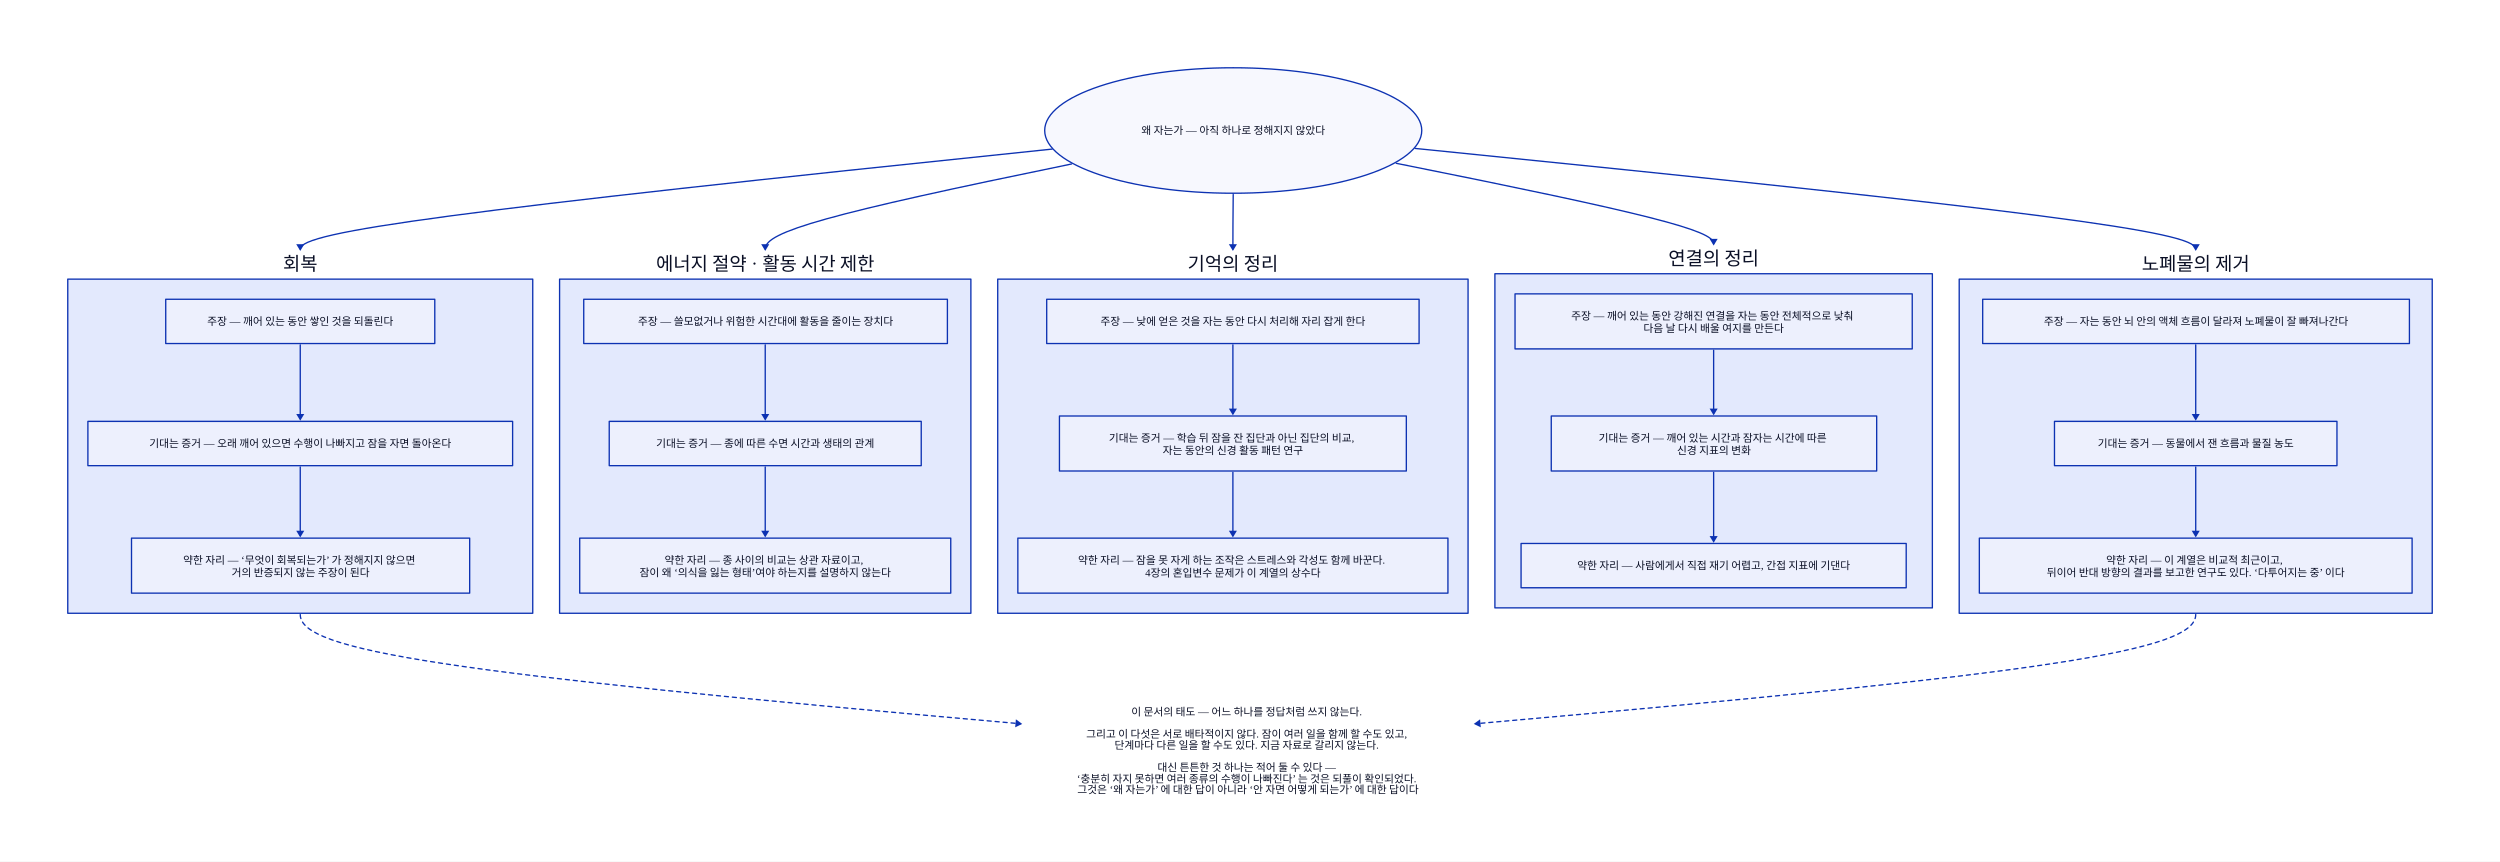
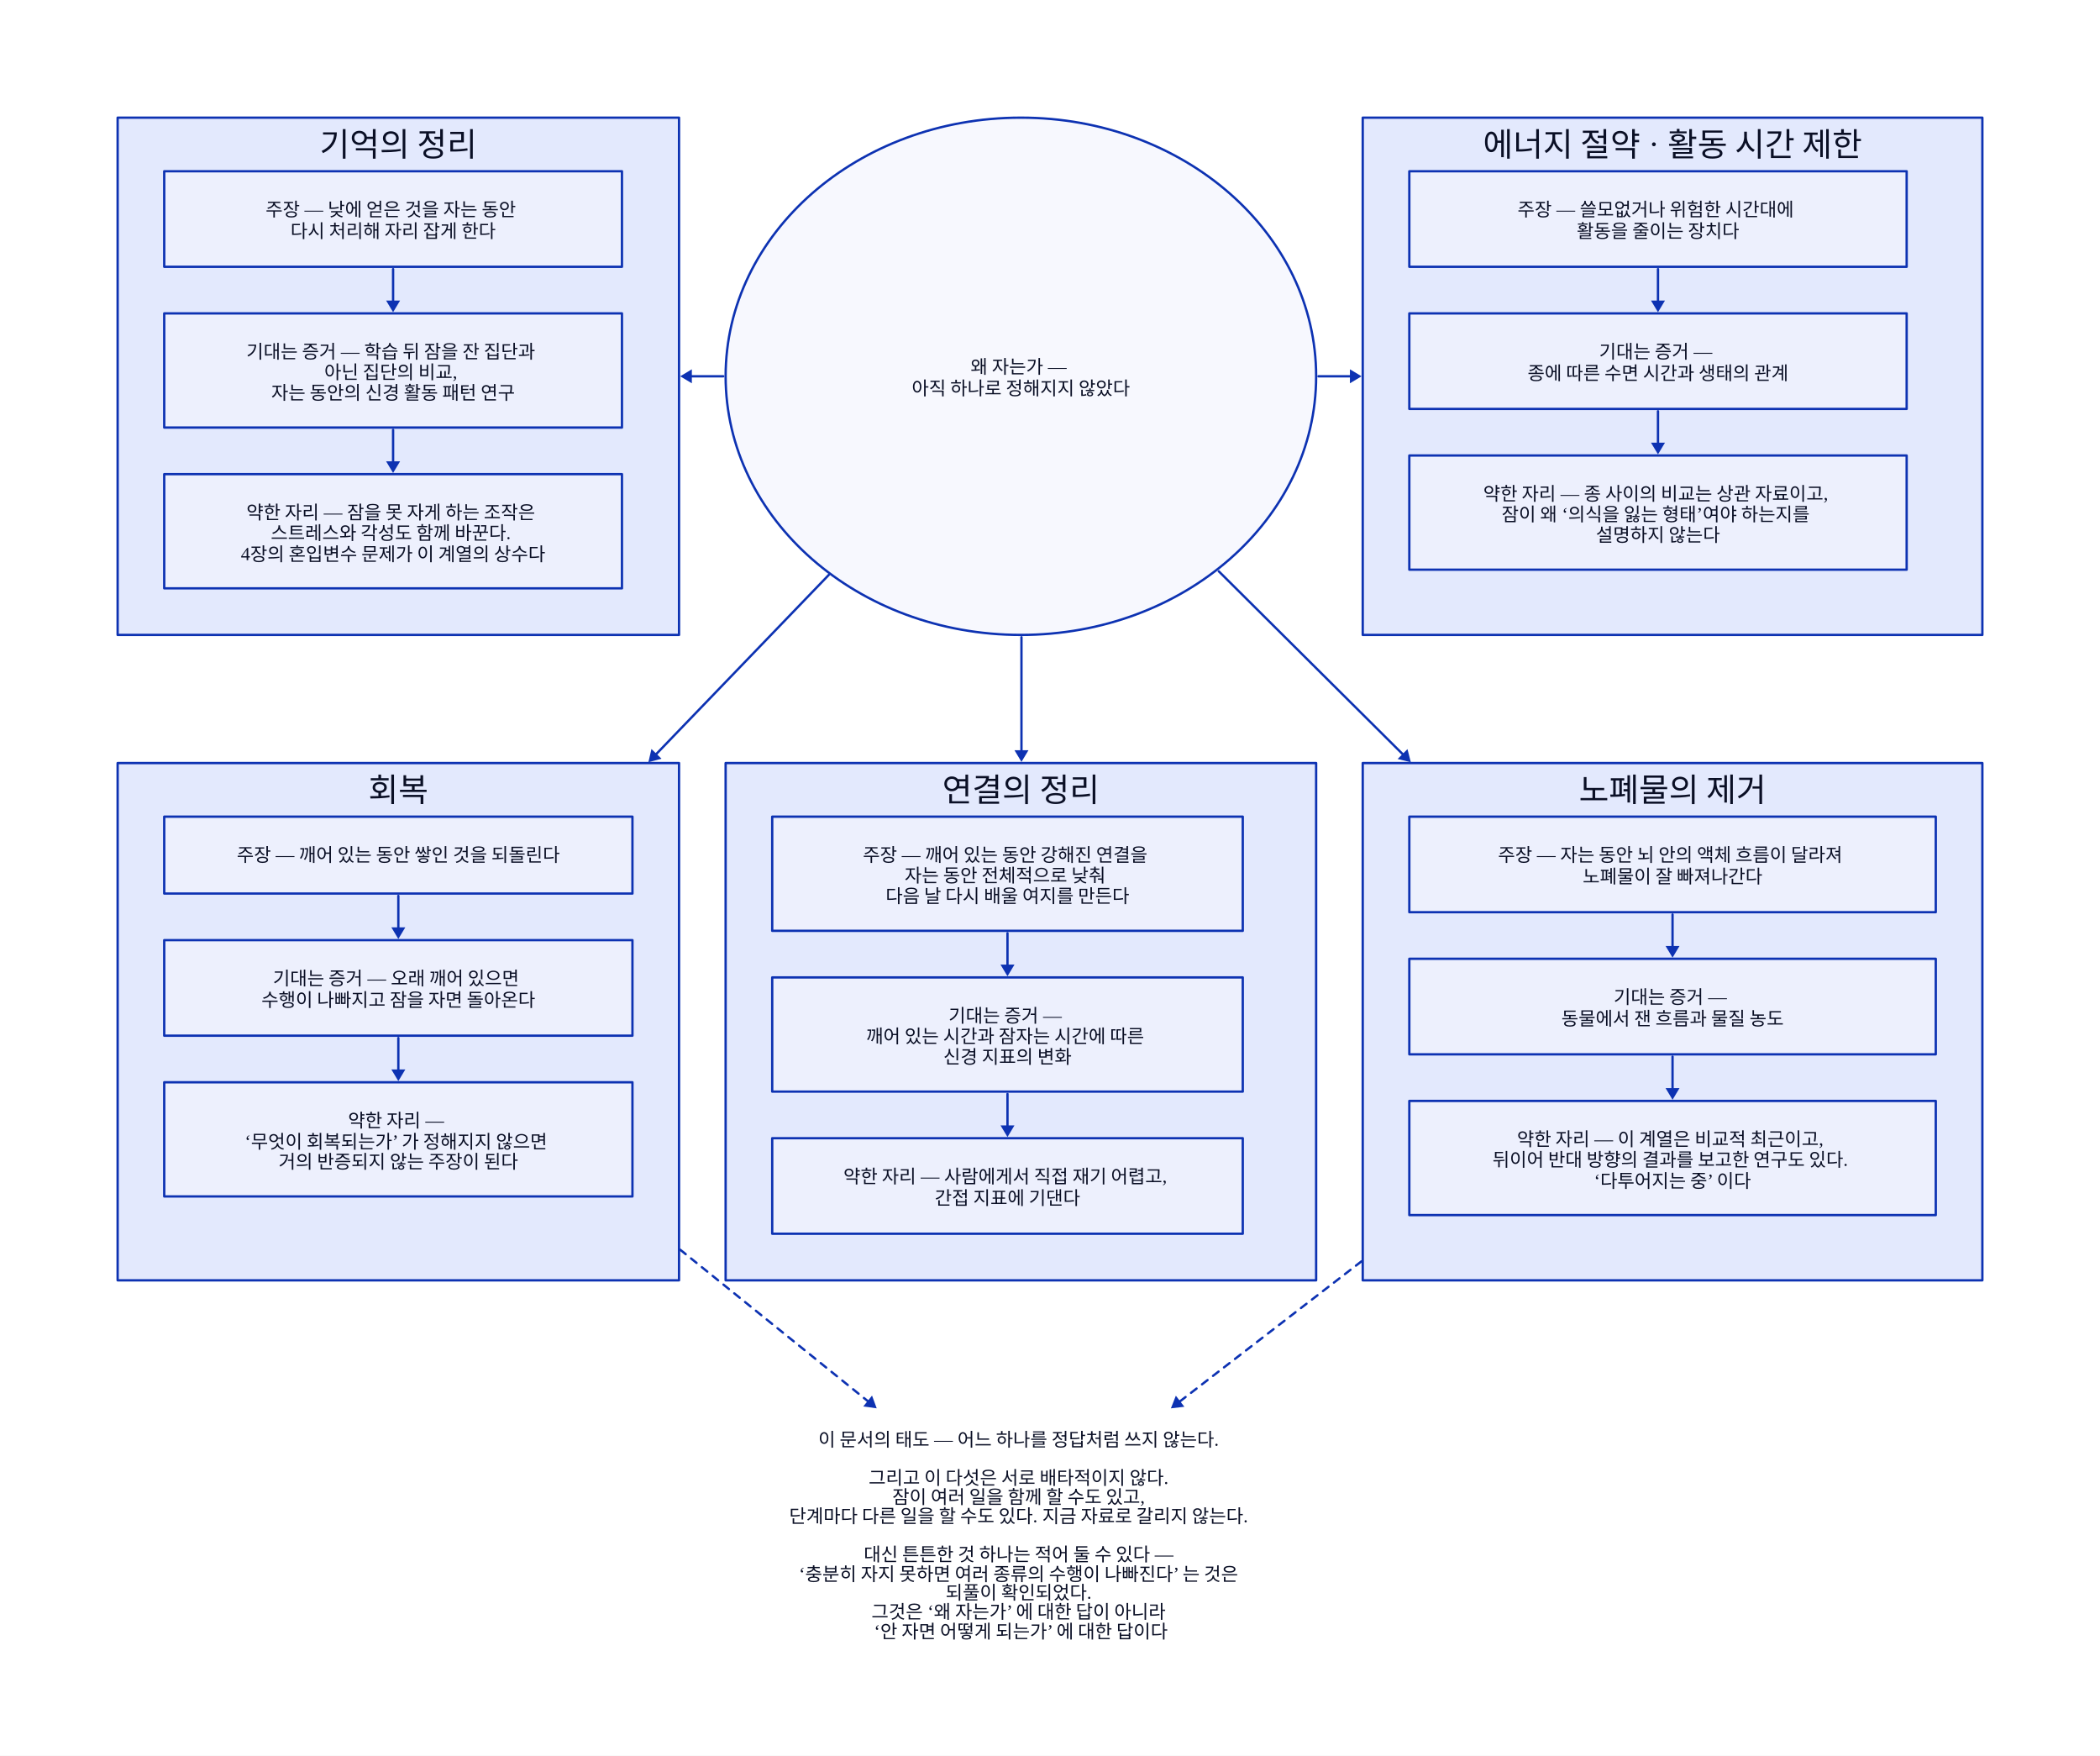
- <svg xmlns="http://www.w3.org/2000/svg" width="3726" height="1284" class="d2-1534326702 d2-svg" viewBox="-91 -101 3726 1284">
-   <rect width="3726" height="1284" x="-91" y="-101" rx="0" style="fill:#fff" />
-   <style>.connection,.shape{stroke-linejoin:round}.shape{shape-rendering:geometricPrecision}.connection{stroke-linecap:round}.d2-1534326702 .fill-N1{fill:#0a0f25}.d2-1534326702 .fill-B4{fill:#e3e9fd}.d2-1534326702 .fill-B5{fill:#edf0fd}.d2-1534326702 .stroke-B1,.d2-1534326702 .stroke-B2{stroke:#0d32b2}.s0{text-anchor:middle;font-size:16px}.s1{stroke-width:2}.s2{text-anchor:middle;font-size:28px}.s3{fill:#0d32b2}.s4{stroke-width:2;stroke-dasharray:6,5.919}</style>
-   <g>
-     <g class="shape">
-       <ellipse cx="1747" cy="93.5" class="shape stroke-B1" rx="281" ry="93.5" style="fill:#f7f8fe;stroke-width:2" />
-     </g>
-     <text x="1747" y="99" class="text-bold fill-N1 s0">왜 자는가 — 아직 하나로 정해지지 않았다</text>
-   </g>
-   <g>
-     <g class="shape">
-       <path d="M10 315h693v498H10z" class="stroke-B1 fill-B4 s1" />
-     </g>
-     <text x="356.5" y="302" class="fill-N1 s2">회복</text>
-   </g>
-   <g>
-     <g class="shape">
-       <path d="M743 315h613v498H743z" class="stroke-B1 fill-B4 s1" />
-     </g>
-     <text x="1049.5" y="302" class="fill-N1 s2">에너지 절약 · 활동 시간 제한</text>
-   </g>
-   <g>
-     <g class="shape">
-       <path d="M1396 315h701v498h-701z" class="stroke-B1 fill-B4 s1" />
-     </g>
-     <text x="1746.5" y="302" class="fill-N1 s2">기억의 정리</text>
-   </g>
-   <g>
-     <g class="shape">
-       <path d="M2137 307h652v498h-652z" class="stroke-B1 fill-B4 s1" />
-     </g>
-     <text x="2463" y="294" class="fill-N1 s2">연결의 정리</text>
-   </g>
-   <g>
-     <g class="shape">
-       <path d="M2829 315h705v498h-705z" class="stroke-B1 fill-B4 s1" />
-     </g>
-     <text x="3181.5" y="302" class="fill-N1 s2">노폐물의 제거</text>
-   </g>
-   <text x="1769" y="949" class="fill-N1 s0">
-     <tspan x="1769" dy="0"> </tspan>
-     <tspan x="1769" dy="16.556">이 문서의 태도 — 어느 하나를 정답처럼 쓰지 않는다.</tspan>
-     <tspan x="1769" dy="16.556"> </tspan>
-     <tspan x="1769" dy="16.556">그리고 이 다섯은 서로 배타적이지 않다. 잠이 여러 일을 함께 할 수도 있고,</tspan>
-     <tspan x="1769" dy="16.556">단계마다 다른 일을 할 수도 있다. 지금 자료로 갈리지 않는다.</tspan>
-     <tspan x="1769" dy="16.556"> </tspan>
-     <tspan x="1769" dy="16.556">대신 튼튼한 것 하나는 적어 둘 수 있다 —</tspan>
-     <tspan x="1769" dy="16.556">‘충분히 자지 못하면 여러 종류의 수행이 나빠진다’ 는 것은 되풀이 확인되었다.</tspan>
-     <tspan x="1769" dy="16.556">그것은 ‘왜 자는가’ 에 대한 답이 아니라 ‘안 자면 어떻게 되는가’ 에 대한 답이다</tspan>
+ <svg xmlns="http://www.w3.org/2000/svg" width="1803" height="1507" class="d2-40801804 d2-svg" viewBox="-101 -101 1803 1507">
+   <rect width="1803" height="1507" x="-101" y="-101" rx="0" style="fill:#fff" />
+   <style>.connection,.shape{stroke-linejoin:round}.shape{shape-rendering:geometricPrecision}.connection{stroke-linecap:round}.d2-40801804 .fill-N1{fill:#0a0f25}.d2-40801804 .fill-B4{fill:#e3e9fd}.d2-40801804 .fill-B5{fill:#edf0fd}.d2-40801804 .stroke-B1,.d2-40801804 .stroke-B2{stroke:#0d32b2}.s0{stroke-width:2}.s1{text-anchor:middle;font-size:28px}.s2{text-anchor:middle;font-size:16px}.s3{fill:#0d32b2}.s4{stroke-width:2;stroke-dasharray:6,5.919}</style>
+   <g>
+     <g class="shape">
+       <path d="M0 0h482v444H0z" class="stroke-B1 fill-B4 s0" />
+     </g>
+     <text x="241" y="33" class="fill-N1 s1">기억의 정리</text>
+   </g>
+   <g>
+     <g class="shape">
+       <ellipse cx="775.5" cy="222" class="shape stroke-B1" rx="253.5" ry="222" style="fill:#f7f8fe;stroke-width:2" />
+     </g>
+     <text x="775.5" y="219.5" class="text-bold fill-N1 s2">
+       <tspan x="775.5" dy="0">왜 자는가 —</tspan>
+       <tspan x="775.5" dy="18.5">아직 하나로 정해지지 않았다</tspan>
+     </text>
+   </g>
+   <g>
+     <g class="shape">
+       <path d="M1069 0h532v444h-532z" class="stroke-B1 fill-B4 s0" />
+     </g>
+     <text x="1335" y="33" class="fill-N1 s1">에너지 절약 · 활동 시간 제한</text>
+   </g>
+   <g>
+     <g class="shape">
+       <path d="M0 554h482v444H0z" class="stroke-B1 fill-B4 s0" />
+     </g>
+     <text x="241" y="587" class="fill-N1 s1">회복</text>
+   </g>
+   <g>
+     <g class="shape">
+       <path d="M522 554h507v444H522z" class="stroke-B1 fill-B4 s0" />
+     </g>
+     <text x="775.5" y="587" class="fill-N1 s1">연결의 정리</text>
+   </g>
+   <g>
+     <g class="shape">
+       <path d="M1069 554h532v444h-532z" class="stroke-B1 fill-B4 s0" />
+     </g>
+     <text x="1335" y="587" class="fill-N1 s1">노폐물의 제거</text>
+   </g>
+   <path fill="transparent" stroke="transparent" d="M0 1108h482v197H0z" class="shape s0" />
+   <text x="775.5" y="1124" class="fill-N1 s2">
+     <tspan x="775.5" dy="0"> </tspan>
+     <tspan x="775.5" dy="16.417">이 문서의 태도 — 어느 하나를 정답처럼 쓰지 않는다.</tspan>
+     <tspan x="775.5" dy="16.417"> </tspan>
+     <tspan x="775.5" dy="16.417">그리고 이 다섯은 서로 배타적이지 않다.</tspan>
+     <tspan x="775.5" dy="16.417">잠이 여러 일을 함께 할 수도 있고,</tspan>
+     <tspan x="775.5" dy="16.417">단계마다 다른 일을 할 수도 있다. 지금 자료로 갈리지 않는다.</tspan>
+     <tspan x="775.5" dy="16.417"> </tspan>
+     <tspan x="775.5" dy="16.417">대신 튼튼한 것 하나는 적어 둘 수 있다 —</tspan>
+     <tspan x="775.5" dy="16.417">‘충분히 자지 못하면 여러 종류의 수행이 나빠진다’ 는 것은</tspan>
+     <tspan x="775.5" dy="16.417">되풀이 확인되었다.</tspan>
+     <tspan x="775.5" dy="16.417">그것은 ‘왜 자는가’ 에 대한 답이 아니라</tspan>
+     <tspan x="775.5" dy="16.417">‘안 자면 어떻게 되는가’ 에 대한 답이다</tspan>
  </text>
  <g>
    <g class="shape">
-       <path d="M156 345h401v66H156z" class="stroke-B1 fill-B5 s1" />
-     </g>
-     <text x="356.5" y="383.5" class="text-bold fill-N1 s0">주장 — 깨어 있는 동안 쌓인 것을 되돌린다</text>
-   </g>
-   <g>
-     <g class="shape">
-       <path d="M40 527h633v66H40z" class="stroke-B1 fill-B5 s1" />
-     </g>
-     <text x="356.5" y="565.5" class="text-bold fill-N1 s0">기대는 증거 — 오래 깨어 있으면 수행이 나빠지고 잠을 자면 돌아온다</text>
-   </g>
-   <g>
-     <g class="shape">
-       <path d="M105 701h504v82H105z" class="stroke-B1 fill-B5 s1" />
-     </g>
-     <text x="357" y="739.5" class="text-bold fill-N1 s0">
-       <tspan x="357" dy="0">약한 자리 — ‘무엇이 회복되는가’ 가 정해지지 않으면</tspan>
-       <tspan x="357" dy="18.5">거의 반증되지 않는 주장이 된다</tspan>
-     </text>
-   </g>
-   <g>
-     <g class="shape">
-       <path d="M779 345h542v66H779z" class="stroke-B1 fill-B5 s1" />
-     </g>
-     <text x="1050" y="383.5" class="text-bold fill-N1 s0">주장 — 쓸모없거나 위험한 시간대에 활동을 줄이는 장치다</text>
-   </g>
-   <g>
-     <g class="shape">
-       <path d="M817 527h465v66H817z" class="stroke-B1 fill-B5 s1" />
-     </g>
-     <text x="1049.5" y="565.5" class="text-bold fill-N1 s0">기대는 증거 — 종에 따른 수면 시간과 생태의 관계</text>
-   </g>
-   <g>
-     <g class="shape">
-       <path d="M773 701h553v82H773z" class="stroke-B1 fill-B5 s1" />
-     </g>
-     <text x="1049.5" y="739.5" class="text-bold fill-N1 s0">
-       <tspan x="1049.5" dy="0">약한 자리 — 종 사이의 비교는 상관 자료이고,</tspan>
-       <tspan x="1049.5" dy="18.5">잠이 왜 ‘의식을 잃는 형태’여야 하는지를 설명하지 않는다</tspan>
-     </text>
-   </g>
-   <g>
-     <g class="shape">
-       <path d="M1469 345h555v66h-555z" class="stroke-B1 fill-B5 s1" />
-     </g>
-     <text x="1746.5" y="383.5" class="text-bold fill-N1 s0">주장 — 낮에 얻은 것을 자는 동안 다시 처리해 자리 잡게 한다</text>
-   </g>
-   <g>
-     <g class="shape">
-       <path d="M1488 519h517v82h-517z" class="stroke-B1 fill-B5 s1" />
-     </g>
-     <text x="1746.5" y="557.5" class="text-bold fill-N1 s0">
-       <tspan x="1746.5" dy="0">기대는 증거 — 학습 뒤 잠을 잔 집단과 아닌 집단의 비교,</tspan>
-       <tspan x="1746.5" dy="18.5">자는 동안의 신경 활동 패턴 연구</tspan>
-     </text>
-   </g>
-   <g>
-     <g class="shape">
-       <path d="M1426 701h641v82h-641z" class="stroke-B1 fill-B5 s1" />
-     </g>
-     <text x="1746.5" y="739.5" class="text-bold fill-N1 s0">
-       <tspan x="1746.5" dy="0">약한 자리 — 잠을 못 자게 하는 조작은 스트레스와 각성도 함께 바꾼다.</tspan>
-       <tspan x="1746.5" dy="18.5">4장의 혼입변수 문제가 이 계열의 상수다</tspan>
-     </text>
-   </g>
-   <g>
-     <g class="shape">
-       <path d="M2167 337h592v82h-592z" class="stroke-B1 fill-B5 s1" />
-     </g>
-     <text x="2463" y="375.5" class="text-bold fill-N1 s0">
-       <tspan x="2463" dy="0">주장 — 깨어 있는 동안 강해진 연결을 자는 동안 전체적으로 낮춰</tspan>
-       <tspan x="2463" dy="18.5">다음 날 다시 배울 여지를 만든다</tspan>
-     </text>
-   </g>
-   <g>
-     <g class="shape">
-       <path d="M2221 519h485v82h-485z" class="stroke-B1 fill-B5 s1" />
-     </g>
-     <text x="2463.5" y="557.5" class="text-bold fill-N1 s0">
-       <tspan x="2463.5" dy="0">기대는 증거 — 깨어 있는 시간과 잠자는 시간에 따른</tspan>
-       <tspan x="2463.5" dy="18.5">신경 지표의 변화</tspan>
-     </text>
-   </g>
-   <g>
-     <g class="shape">
-       <path d="M2176 709h574v66h-574z" class="stroke-B1 fill-B5 s1" />
-     </g>
-     <text x="2463" y="747.5" class="text-bold fill-N1 s0">약한 자리 — 사람에게서 직접 재기 어렵고, 간접 지표에 기댄다</text>
-   </g>
-   <g>
-     <g class="shape">
-       <path d="M2864 345h636v66h-636z" class="stroke-B1 fill-B5 s1" />
-     </g>
-     <text x="3182" y="383.5" class="text-bold fill-N1 s0">주장 — 자는 동안 뇌 안의 액체 흐름이 달라져 노폐물이 잘 빠져나간다</text>
-   </g>
-   <g>
-     <g class="shape">
-       <path d="M2971 527h421v66h-421z" class="stroke-B1 fill-B5 s1" />
-     </g>
-     <text x="3181.5" y="565.5" class="text-bold fill-N1 s0">기대는 증거 — 동물에서 잰 흐름과 물질 농도</text>
-   </g>
-   <g>
-     <g class="shape">
-       <path d="M2859 701h645v82h-645z" class="stroke-B1 fill-B5 s1" />
-     </g>
-     <text x="3181.5" y="739.5" class="text-bold fill-N1 s0">
-       <tspan x="3181.5" dy="0">약한 자리 — 이 계열은 비교적 최근이고,</tspan>
-       <tspan x="3181.5" dy="18.5">뒤이어 반대 방향의 결과를 보고한 연구도 있다. ‘다투어지는 중’ 이다</tspan>
-     </text>
-   </g>
-   <marker id="mk-d2-1534326702-3488378134" markerHeight="12" markerUnits="userSpaceOnUse" markerWidth="10" orient="auto" refX="7" refY="6" viewBox="0 0 10 12">
+       <path d="M40 46h393v82H40z" class="stroke-B1 fill-B5 s0" />
+     </g>
+     <text x="236.5" y="84.5" class="text-bold fill-N1 s2">
+       <tspan x="236.5" dy="0">주장 — 낮에 얻은 것을 자는 동안</tspan>
+       <tspan x="236.5" dy="18.5">다시 처리해 자리 잡게 한다</tspan>
+     </text>
+   </g>
+   <g>
+     <g class="shape">
+       <path d="M40 168h393v98H40z" class="stroke-B1 fill-B5 s0" />
+     </g>
+     <text x="236.5" y="206.5" class="text-bold fill-N1 s2">
+       <tspan x="236.5" dy="0">기대는 증거 — 학습 뒤 잠을 잔 집단과</tspan>
+       <tspan x="236.5" dy="17.667">아닌 집단의 비교,</tspan>
+       <tspan x="236.5" dy="17.667">자는 동안의 신경 활동 패턴 연구</tspan>
+     </text>
+   </g>
+   <g>
+     <g class="shape">
+       <path d="M40 306h393v98H40z" class="stroke-B1 fill-B5 s0" />
+     </g>
+     <text x="236.5" y="344.5" class="text-bold fill-N1 s2">
+       <tspan x="236.5" dy="0">약한 자리 — 잠을 못 자게 하는 조작은</tspan>
+       <tspan x="236.5" dy="17.667">스트레스와 각성도 함께 바꾼다.</tspan>
+       <tspan x="236.5" dy="17.667">4장의 혼입변수 문제가 이 계열의 상수다</tspan>
+     </text>
+   </g>
+   <g>
+     <g class="shape">
+       <path d="M1109 46h427v82h-427z" class="stroke-B1 fill-B5 s0" />
+     </g>
+     <text x="1322.5" y="84.5" class="text-bold fill-N1 s2">
+       <tspan x="1322.5" dy="0">주장 — 쓸모없거나 위험한 시간대에</tspan>
+       <tspan x="1322.5" dy="18.5">활동을 줄이는 장치다</tspan>
+     </text>
+   </g>
+   <g>
+     <g class="shape">
+       <path d="M1109 168h427v82h-427z" class="stroke-B1 fill-B5 s0" />
+     </g>
+     <text x="1322.5" y="206.5" class="text-bold fill-N1 s2">
+       <tspan x="1322.5" dy="0">기대는 증거 —</tspan>
+       <tspan x="1322.5" dy="18.5">종에 따른 수면 시간과 생태의 관계</tspan>
+     </text>
+   </g>
+   <g>
+     <g class="shape">
+       <path d="M1109 290h427v98h-427z" class="stroke-B1 fill-B5 s0" />
+     </g>
+     <text x="1322.5" y="328.5" class="text-bold fill-N1 s2">
+       <tspan x="1322.5" dy="0">약한 자리 — 종 사이의 비교는 상관 자료이고,</tspan>
+       <tspan x="1322.5" dy="17.667">잠이 왜 ‘의식을 잃는 형태’여야 하는지를</tspan>
+       <tspan x="1322.5" dy="17.667">설명하지 않는다</tspan>
+     </text>
+   </g>
+   <g>
+     <g class="shape">
+       <path d="M40 600h402v66H40z" class="stroke-B1 fill-B5 s0" />
+     </g>
+     <text x="241" y="638.5" class="text-bold fill-N1 s2">주장 — 깨어 있는 동안 쌓인 것을 되돌린다</text>
+   </g>
+   <g>
+     <g class="shape">
+       <path d="M40 706h402v82H40z" class="stroke-B1 fill-B5 s0" />
+     </g>
+     <text x="241" y="744.5" class="text-bold fill-N1 s2">
+       <tspan x="241" dy="0">기대는 증거 — 오래 깨어 있으면</tspan>
+       <tspan x="241" dy="18.5">수행이 나빠지고 잠을 자면 돌아온다</tspan>
+     </text>
+   </g>
+   <g>
+     <g class="shape">
+       <path d="M40 828h402v98H40z" class="stroke-B1 fill-B5 s0" />
+     </g>
+     <text x="241" y="866.5" class="text-bold fill-N1 s2">
+       <tspan x="241" dy="0">약한 자리 —</tspan>
+       <tspan x="241" dy="17.667">‘무엇이 회복되는가’ 가 정해지지 않으면</tspan>
+       <tspan x="241" dy="17.667">거의 반증되지 않는 주장이 된다</tspan>
+     </text>
+   </g>
+   <g>
+     <g class="shape">
+       <path d="M562 600h404v98H562z" class="stroke-B1 fill-B5 s0" />
+     </g>
+     <text x="764" y="638.5" class="text-bold fill-N1 s2">
+       <tspan x="764" dy="0">주장 — 깨어 있는 동안 강해진 연결을</tspan>
+       <tspan x="764" dy="17.667">자는 동안 전체적으로 낮춰</tspan>
+       <tspan x="764" dy="17.667">다음 날 다시 배울 여지를 만든다</tspan>
+     </text>
+   </g>
+   <g>
+     <g class="shape">
+       <path d="M562 738h404v98H562z" class="stroke-B1 fill-B5 s0" />
+     </g>
+     <text x="764" y="776.5" class="text-bold fill-N1 s2">
+       <tspan x="764" dy="0">기대는 증거 —</tspan>
+       <tspan x="764" dy="17.667">깨어 있는 시간과 잠자는 시간에 따른</tspan>
+       <tspan x="764" dy="17.667">신경 지표의 변화</tspan>
+     </text>
+   </g>
+   <g>
+     <g class="shape">
+       <path d="M562 876h404v82H562z" class="stroke-B1 fill-B5 s0" />
+     </g>
+     <text x="764" y="914.5" class="text-bold fill-N1 s2">
+       <tspan x="764" dy="0">약한 자리 — 사람에게서 직접 재기 어렵고,</tspan>
+       <tspan x="764" dy="18.5">간접 지표에 기댄다</tspan>
+     </text>
+   </g>
+   <g>
+     <g class="shape">
+       <path d="M1109 600h452v82h-452z" class="stroke-B1 fill-B5 s0" />
+     </g>
+     <text x="1335" y="638.5" class="text-bold fill-N1 s2">
+       <tspan x="1335" dy="0">주장 — 자는 동안 뇌 안의 액체 흐름이 달라져</tspan>
+       <tspan x="1335" dy="18.5">노폐물이 잘 빠져나간다</tspan>
+     </text>
+   </g>
+   <g>
+     <g class="shape">
+       <path d="M1109 722h452v82h-452z" class="stroke-B1 fill-B5 s0" />
+     </g>
+     <text x="1335" y="760.5" class="text-bold fill-N1 s2">
+       <tspan x="1335" dy="0">기대는 증거 —</tspan>
+       <tspan x="1335" dy="18.5">동물에서 잰 흐름과 물질 농도</tspan>
+     </text>
+   </g>
+   <g>
+     <g class="shape">
+       <path d="M1109 844h452v98h-452z" class="stroke-B1 fill-B5 s0" />
+     </g>
+     <text x="1335" y="882.5" class="text-bold fill-N1 s2">
+       <tspan x="1335" dy="0">약한 자리 — 이 계열은 비교적 최근이고,</tspan>
+       <tspan x="1335" dy="17.667">뒤이어 반대 방향의 결과를 보고한 연구도 있다.</tspan>
+       <tspan x="1335" dy="17.667">‘다투어지는 중’ 이다</tspan>
+     </text>
+   </g>
+   <marker id="mk-d2-40801804-3488378134" markerHeight="12" markerUnits="userSpaceOnUse" markerWidth="10" orient="auto" refX="7" refY="6" viewBox="0 0 10 12">
    <path stroke-width="2" d="m0 0 10 6-10 6z" class="connection s3" />
  </marker>
-   <path fill="none" marker-end="url(#mk-d2-1534326702-3488378134)" d="M356.5 413v110" class="connection stroke-B1 s1" mask="url(#d2-1534326702)" />
-   <path fill="none" marker-end="url(#mk-d2-1534326702-3488378134)" d="M356.5 595v102" class="connection stroke-B1 s1" mask="url(#d2-1534326702)" />
-   <path fill="none" marker-end="url(#mk-d2-1534326702-3488378134)" d="M1049.5 413v110" class="connection stroke-B1 s1" mask="url(#d2-1534326702)" />
-   <path fill="none" marker-end="url(#mk-d2-1534326702-3488378134)" d="M1049.5 595v102" class="connection stroke-B1 s1" mask="url(#d2-1534326702)" />
-   <path fill="none" marker-end="url(#mk-d2-1534326702-3488378134)" d="M1746.5 413v102" class="connection stroke-B1 s1" mask="url(#d2-1534326702)" />
-   <path fill="none" marker-end="url(#mk-d2-1534326702-3488378134)" d="M1746.5 603v94" class="connection stroke-B1 s1" mask="url(#d2-1534326702)" />
-   <path fill="none" marker-end="url(#mk-d2-1534326702-3488378134)" d="M2463 421v94" class="connection stroke-B1 s1" mask="url(#d2-1534326702)" />
-   <path fill="none" marker-end="url(#mk-d2-1534326702-3488378134)" d="M2463 603v102" class="connection stroke-B1 s1" mask="url(#d2-1534326702)" />
-   <path fill="none" marker-end="url(#mk-d2-1534326702-3488378134)" d="M3181.5 413v110" class="connection stroke-B1 s1" mask="url(#d2-1534326702)" />
-   <path fill="none" marker-end="url(#mk-d2-1534326702-3488378134)" d="M3181.5 595v102" class="connection stroke-B1 s1" mask="url(#d2-1534326702)" />
-   <path fill="none" marker-end="url(#mk-d2-1534326702-3488378134)" d="M1477.01 121.206C581 213.8 356.5 244.4 356.5 270" class="connection stroke-B1 s1" mask="url(#d2-1534326702)" />
-   <path fill="none" marker-end="url(#mk-d2-1534326702-3488378134)" d="M1506.04 143.402C1141.2 218.2 1049.5 244.4 1049.5 270" class="connection stroke-B1 s1" mask="url(#d2-1534326702)" />
-   <path fill="none" marker-end="url(#mk-d2-1534326702-3488378134)" d="M1746.98 189c-.38 38-.48 55.4-.48 81" class="connection stroke-B1 s1" mask="url(#d2-1534326702)" />
-   <path fill="none" marker-end="url(#mk-d2-1534326702-3488378134)" d="M1989.961 142.392C2368 218 2463 242.8 2463 262" class="connection stroke-B1 s1" mask="url(#d2-1534326702)" />
-   <path fill="none" marker-end="url(#mk-d2-1534326702-3488378134)" d="M2017.99 120.2C2948.4 213.6 3181.5 244.4 3181.5 270" class="connection stroke-B1 s1" mask="url(#d2-1534326702)" />
-   <marker id="mk-d2-1534326702-2177206569" markerHeight="12" markerUnits="userSpaceOnUse" markerWidth="10" orient="auto" refX="7" refY="6" viewBox="0 0 10 12">
+   <path fill="none" marker-end="url(#mk-d2-40801804-3488378134)" d="M236.5 130v34" class="connection stroke-B1 s0" mask="url(#d2-40801804)" />
+   <path fill="none" marker-end="url(#mk-d2-40801804-3488378134)" d="M236.5 268v34" class="connection stroke-B1 s0" mask="url(#d2-40801804)" />
+   <path fill="none" marker-end="url(#mk-d2-40801804-3488378134)" d="M1322.5 130v34" class="connection stroke-B1 s0" mask="url(#d2-40801804)" />
+   <path fill="none" marker-end="url(#mk-d2-40801804-3488378134)" d="M1322.5 252v34" class="connection stroke-B1 s0" mask="url(#d2-40801804)" />
+   <path fill="none" marker-end="url(#mk-d2-40801804-3488378134)" d="M241 668v34" class="connection stroke-B1 s0" mask="url(#d2-40801804)" />
+   <path fill="none" marker-end="url(#mk-d2-40801804-3488378134)" d="M241 790v34" class="connection stroke-B1 s0" mask="url(#d2-40801804)" />
+   <path fill="none" marker-end="url(#mk-d2-40801804-3488378134)" d="M764 700v34" class="connection stroke-B1 s0" mask="url(#d2-40801804)" />
+   <path fill="none" marker-end="url(#mk-d2-40801804-3488378134)" d="M764 838v34" class="connection stroke-B1 s0" mask="url(#d2-40801804)" />
+   <path fill="none" marker-end="url(#mk-d2-40801804-3488378134)" d="M1335 684v34" class="connection stroke-B1 s0" mask="url(#d2-40801804)" />
+   <path fill="none" marker-end="url(#mk-d2-40801804-3488378134)" d="M1335 806v34" class="connection stroke-B1 s0" mask="url(#d2-40801804)" />
+   <path fill="none" marker-end="url(#mk-d2-40801804-3488378134)" d="M610.613 392.44 457.775 551.12" class="connection stroke-B1 s0" mask="url(#d2-40801804)" />
+   <path fill="none" marker-end="url(#mk-d2-40801804-3488378134)" d="M1031 222h34" class="connection stroke-B1 s0" mask="url(#d2-40801804)" />
+   <path fill="none" marker-end="url(#mk-d2-40801804-3488378134)" d="M520 222h-34" class="connection stroke-B1 s0" mask="url(#d2-40801804)" />
+   <path fill="none" marker-end="url(#mk-d2-40801804-3488378134)" d="M776 446v104" class="connection stroke-B1 s0" mask="url(#d2-40801804)" />
+   <path fill="none" marker-end="url(#mk-d2-40801804-3488378134)" d="m945.418 389.41 162.745 161.77" class="connection stroke-B1 s0" mask="url(#d2-40801804)" />
+   <marker id="mk-d2-40801804-2177206569" markerHeight="12" markerUnits="userSpaceOnUse" markerWidth="10" orient="auto" refX="7" refY="6" viewBox="0 0 10 12">
    <path stroke-width="2" d="m0 0 10 6-10 6z" class="connection s3" />
  </marker>
-   <path fill="none" marker-end="url(#mk-d2-1534326702-2177206569)" d="M356.5 815c0 54 215.4 87 1073.015 162.649" class="connection stroke-B2 s4" mask="url(#d2-1534326702)" />
-   <path fill="none" marker-end="url(#mk-d2-1534326702-2177206569)" d="M3181.5 815c0 54-215.4 87-1073.015 162.649" class="connection stroke-B2 s4" mask="url(#d2-1534326702)" />
-   <mask id="d2-1534326702" width="3726" height="1284" x="-91" y="-101" maskUnits="userSpaceOnUse">
-     <path fill="#fff" d="M-91-101h3726v1284H-91z" />
+   <path fill="none" marker-end="url(#mk-d2-40801804-2177206569)" d="m483.056 971.756 166.331 134.232" class="connection stroke-B2 s4" mask="url(#d2-40801804)" />
+   <path fill="none" marker-end="url(#mk-d2-40801804-2177206569)" d="m1067.916 981.721-161.248 124.336" class="connection stroke-B2 s4" mask="url(#d2-40801804)" />
+   <mask id="d2-40801804" width="1803" height="1507" x="-101" y="-101" maskUnits="userSpaceOnUse">
+     <path fill="#fff" d="M-101-101h1803v1507H-101z" />
  </mask>
</svg>
